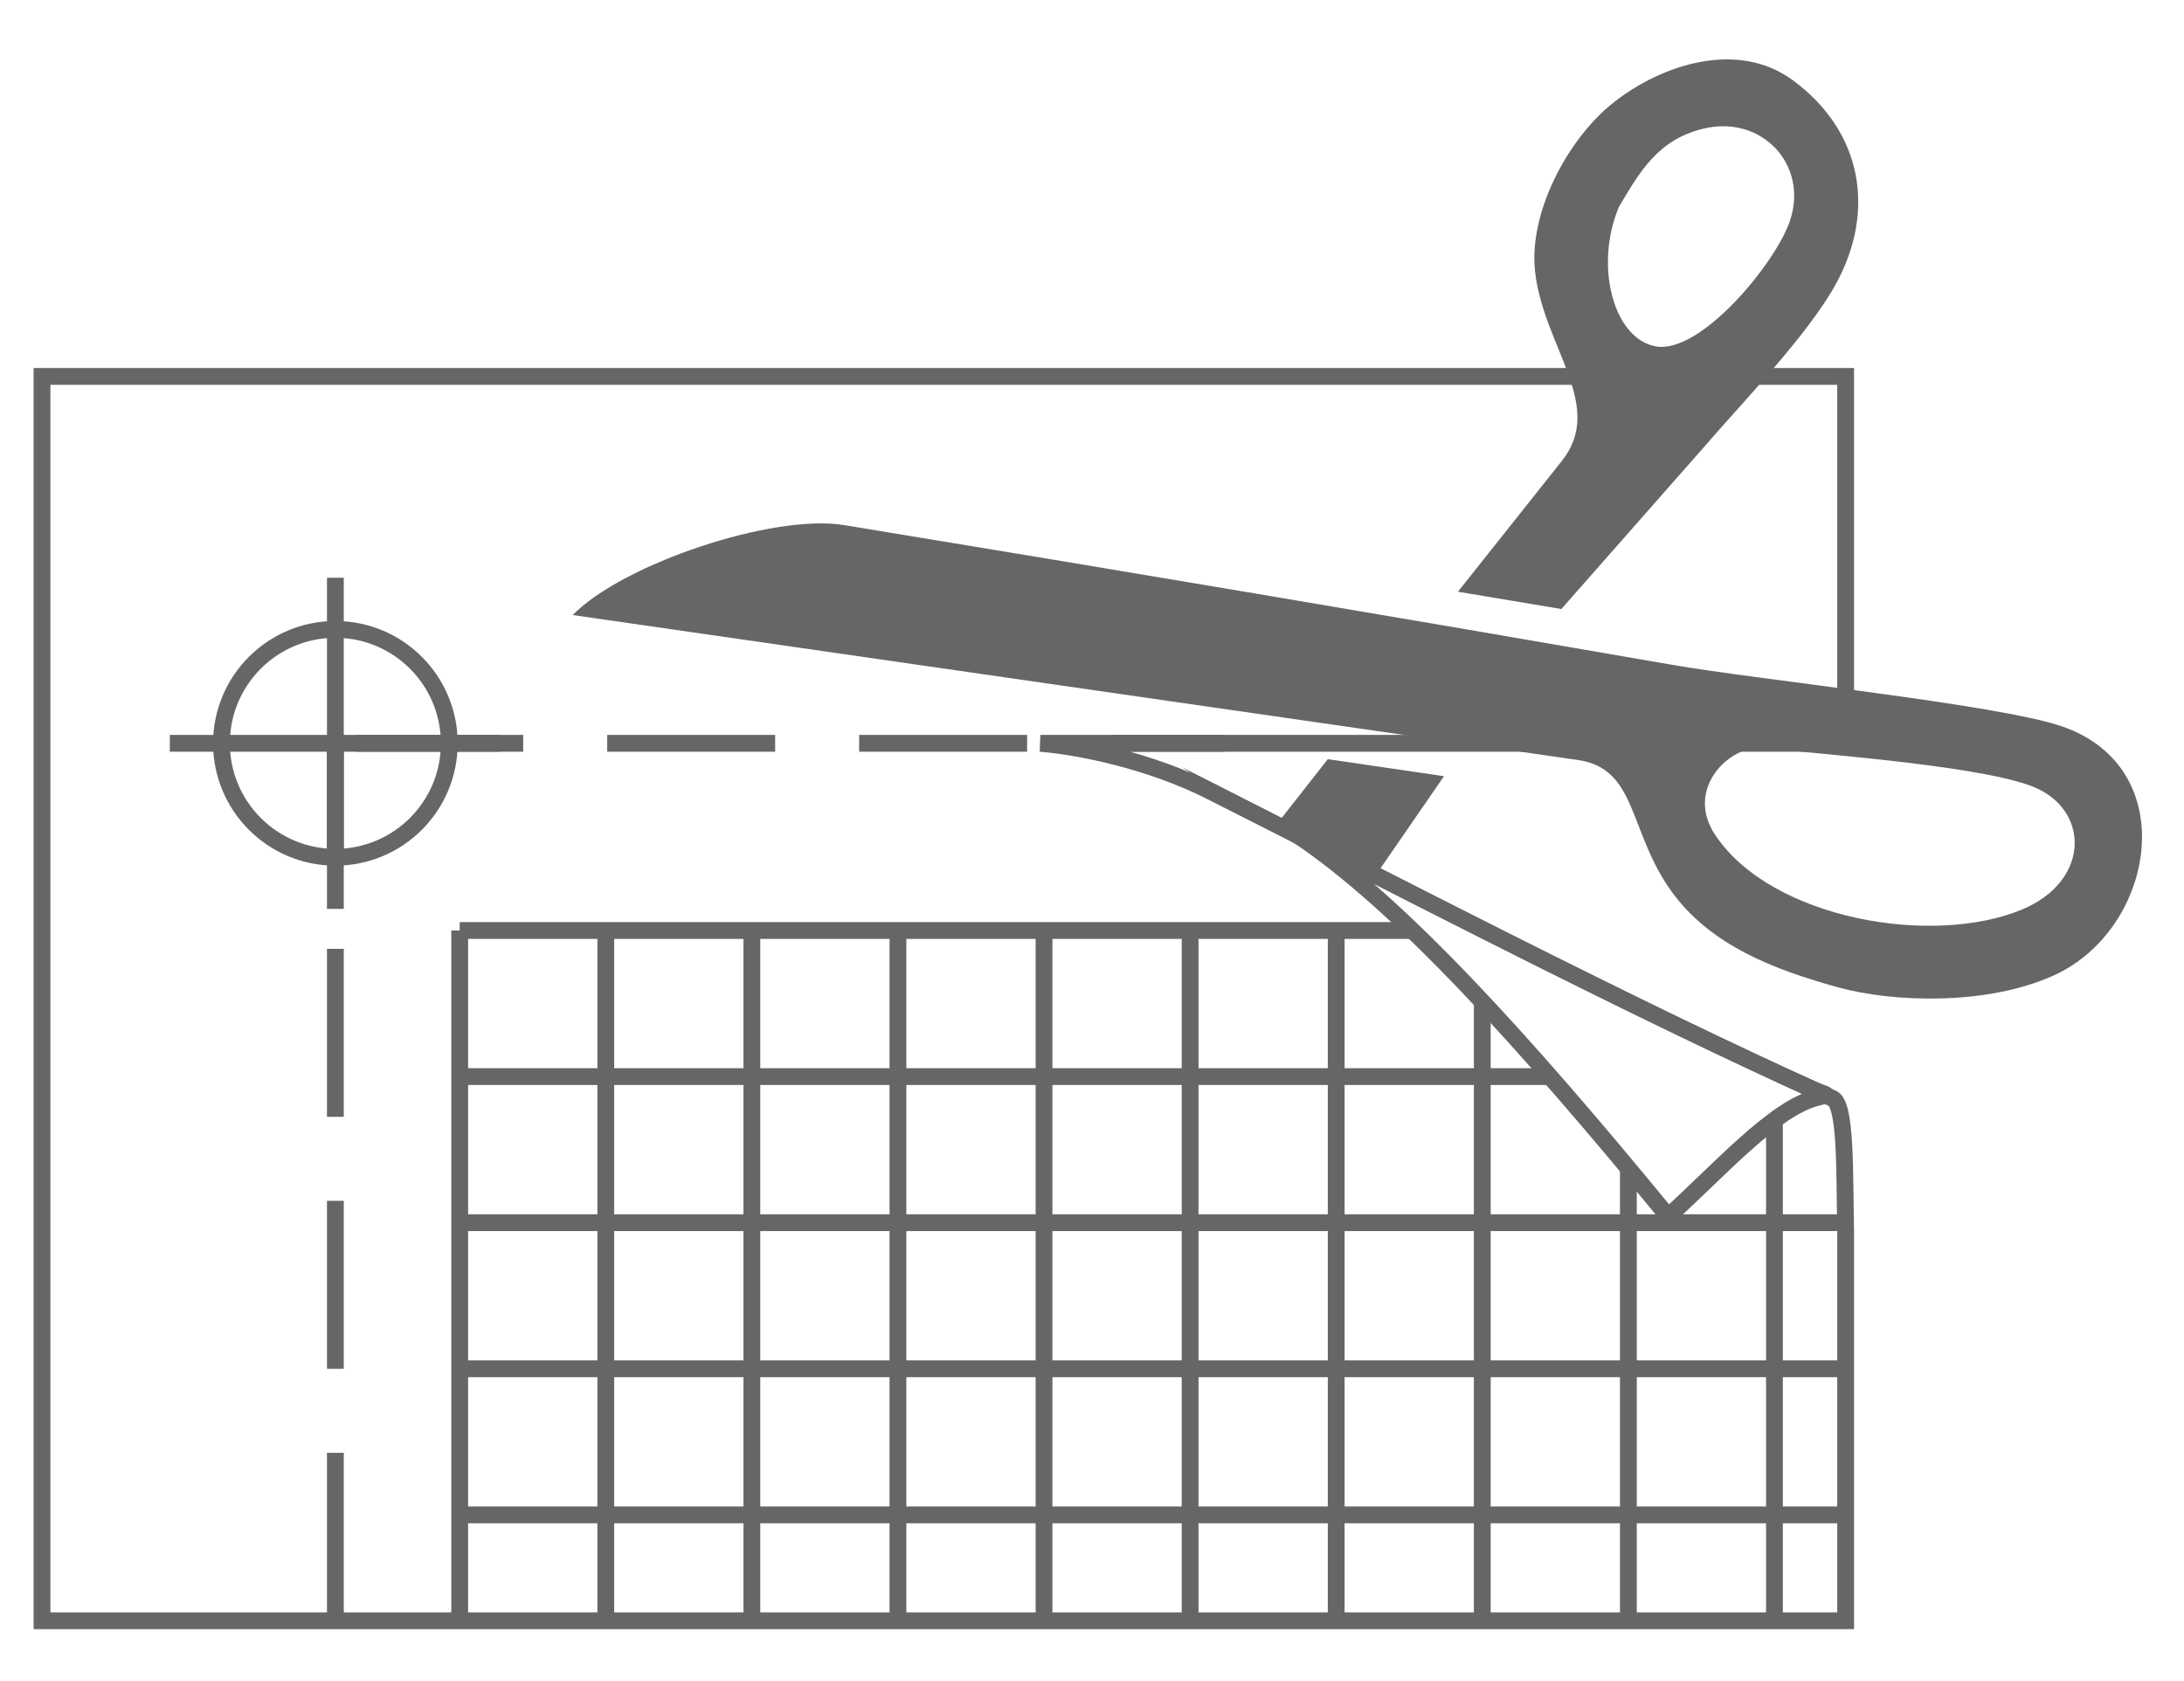
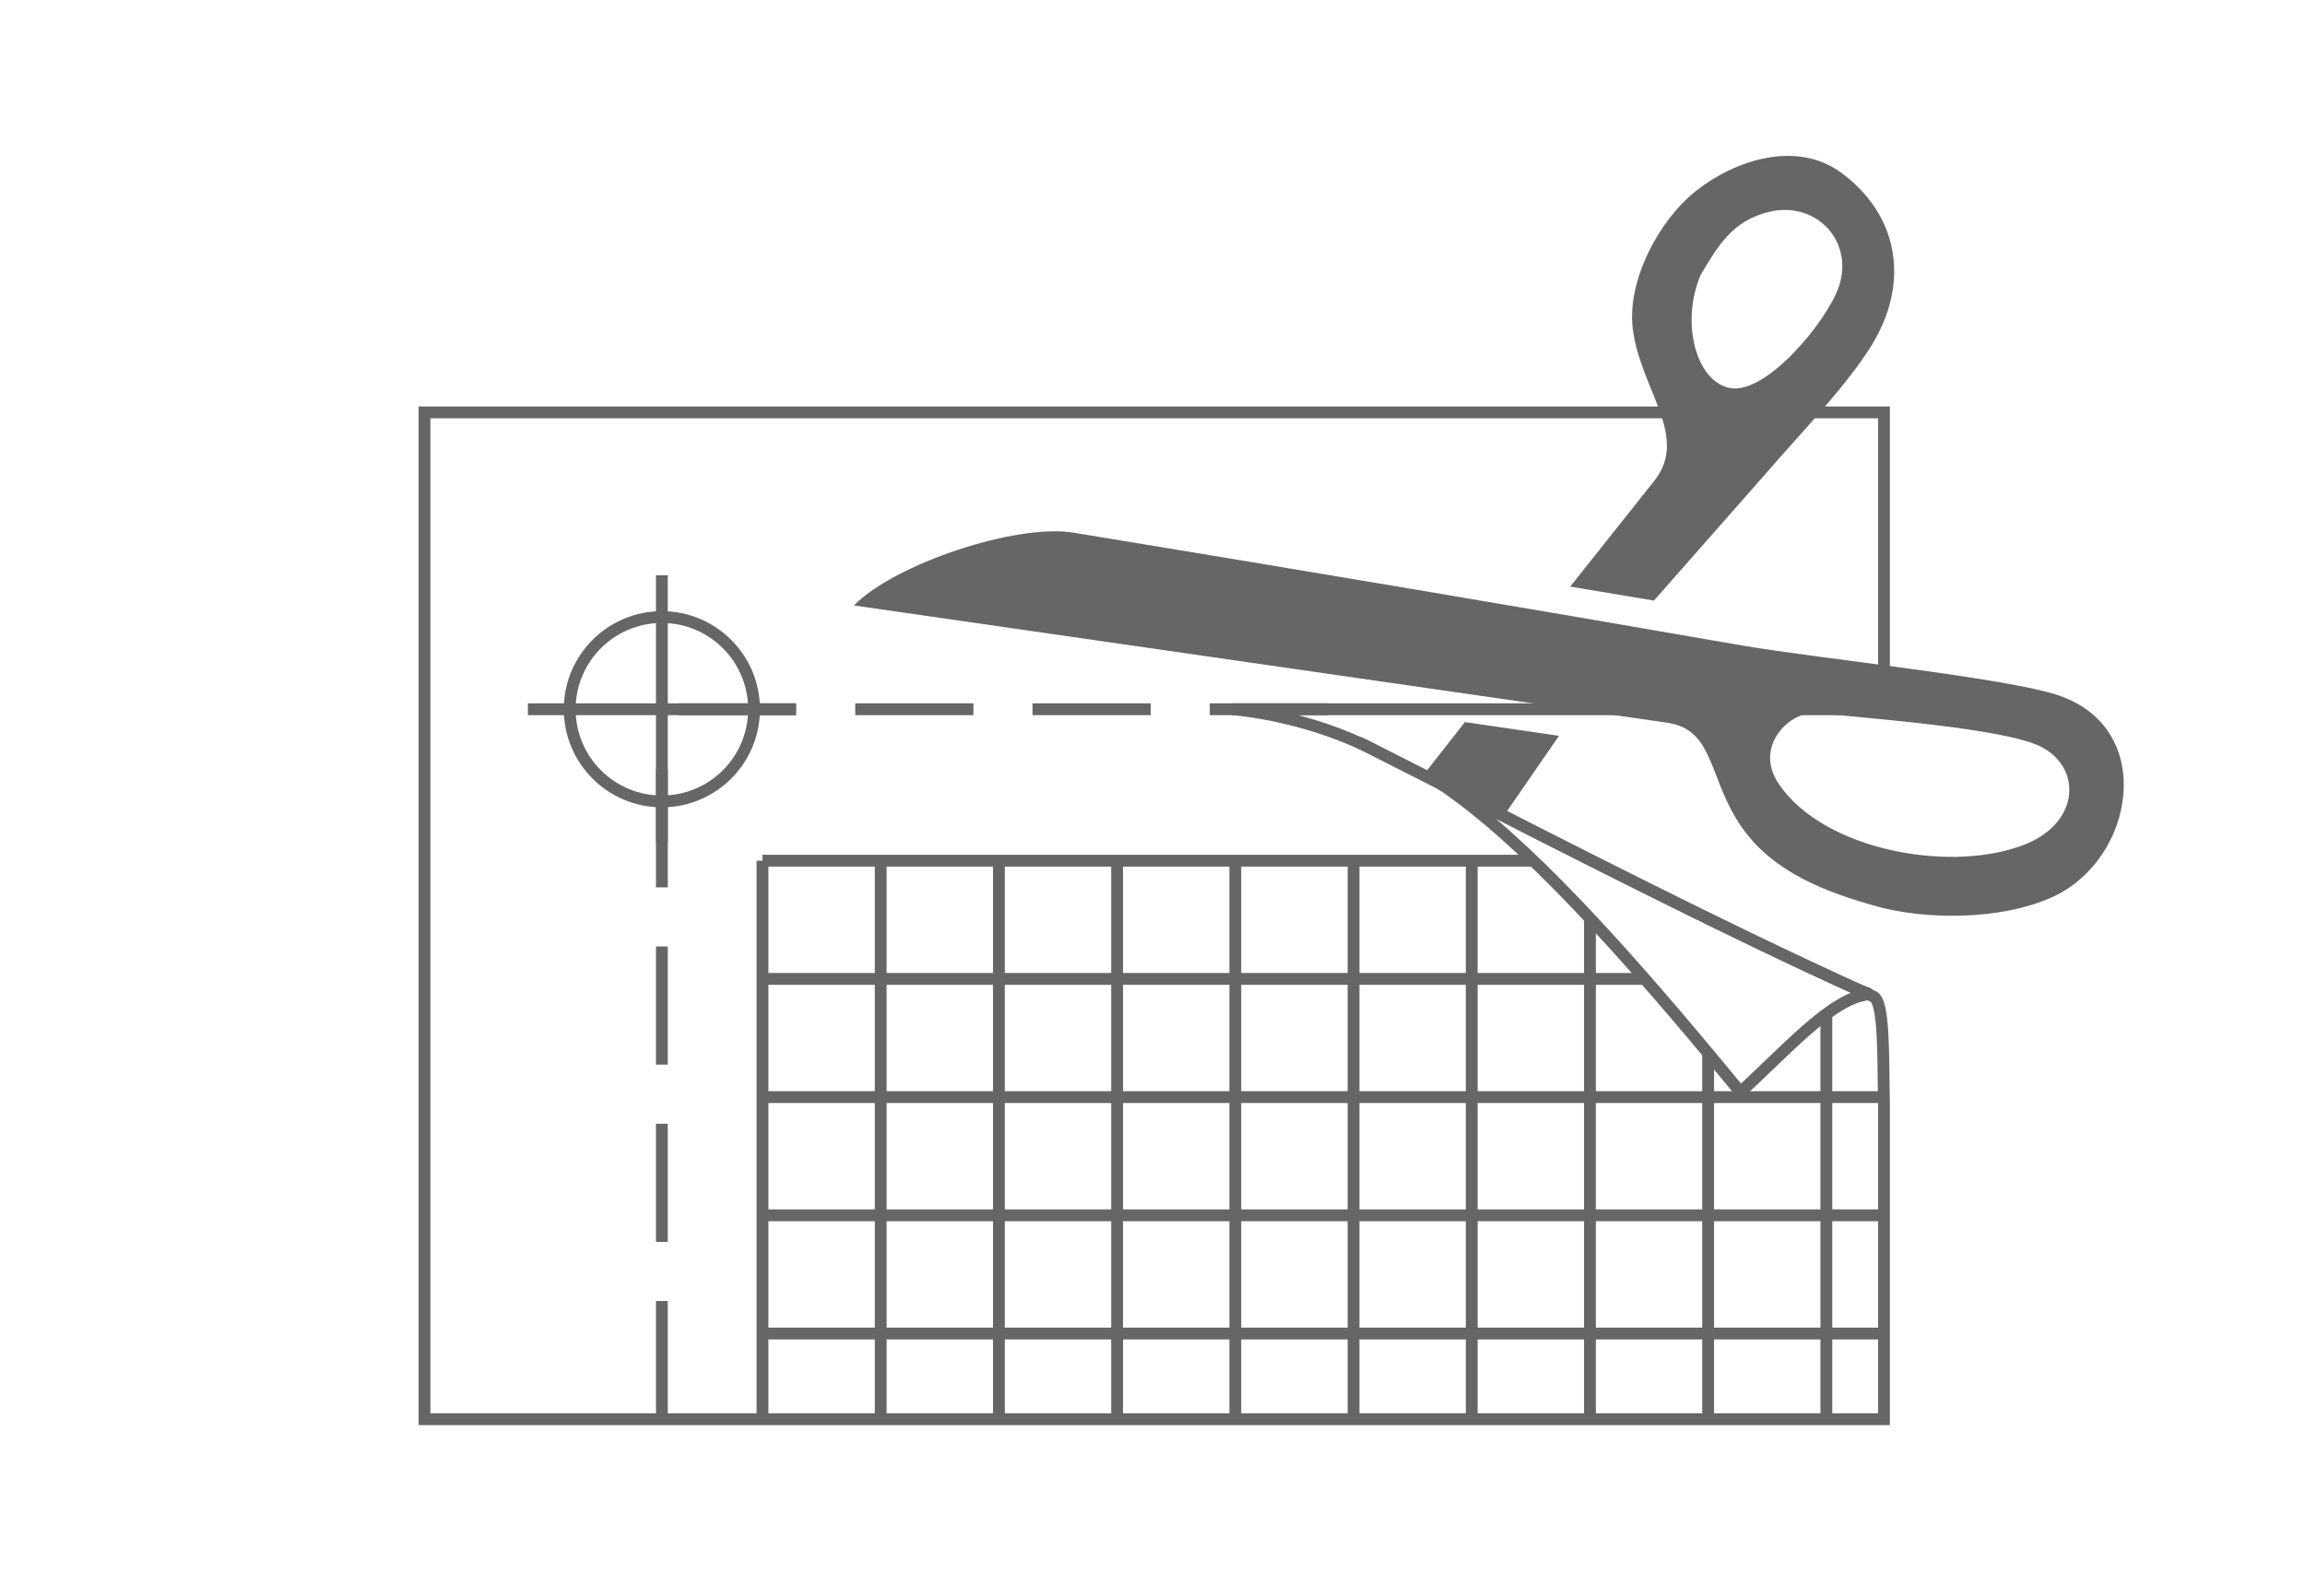
- <svg xmlns="http://www.w3.org/2000/svg" xml:space="preserve" width="22.013mm" height="16.933mm" version="1.1" style="shape-rendering:geometricPrecision; text-rendering:geometricPrecision; image-rendering:optimizeQuality; fill-rule:evenodd; clip-rule:evenodd" viewBox="0 0 2201.32 1693.32">
+ <svg xmlns="http://www.w3.org/2000/svg" xml:space="preserve" width="260px" height="180px" version="1.1" style="shape-rendering:geometricPrecision; text-rendering:geometricPrecision; image-rendering:optimizeQuality; fill-rule:evenodd; clip-rule:evenodd" viewBox="0 0 26000 18000">
  <defs>
    <style type="text/css">
   
-     .str0 {stroke:#666666;stroke-width:16.93;stroke-miterlimit:22.926}
-     .str1 {stroke:#666666;stroke-width:16.93;stroke-miterlimit:22.926;stroke-dasharray:169.3 84.65}
+     .str0 {stroke:#666666;stroke-width:133.3;stroke-miterlimit:22.926}
+     .str1 {stroke:#666666;stroke-width:133.3;stroke-miterlimit:22.926;stroke-dasharray:1333.1 666.5}
    .fil0 {fill:none}
    .fil1 {fill:#666666}
   
  </style>
  </defs>
  <g id="Layer_x0020_1">
-     <g id="_2259619650512">
-       <path class="fil0 str0" d="M42.33 1633.45l0 -1254.08 1817.95 0 0 369.76 -811.67 0c42.2,3.55 111.92,18.35 170.88,48.06 168.69,85.04 424.52,218.94 627.44,309.72 14.19,6.35 12.07,76.15 13.35,133.5l0 393.04 -1817.95 0z" />
-       <path class="fil1" d="M2070.78 982.72c-67.42,30.94 -162.99,27.64 -218.48,12.24 -63.27,-17.57 -128.58,-41.91 -168.13,-97.39 -43.01,-60.34 -33.96,-123.01 -93.6,-131.61l-1013.33 -146.11c50.6,-51.68 202.15,-102.38 273.62,-90.65 278.29,45.68 556.23,92.49 834.1,140.74 89.47,15.54 328.65,39.85 393.52,62.17 121.92,41.96 93.95,203.96 -7.7,250.61zm-615.3 -200.46c-23.01,33.21 -45.97,66.53 -68.92,99.88 -34.88,-17.75 -68.45,-34.89 -100.07,-50.98l51.85 -66.06 117.14 17.16zm351.68 -701.3c70.03,51.62 83.47,131.37 43.71,204.48 -28.43,52.29 -96.25,121.72 -137.05,169.31l-140.07 159.03 -104.26 -17.43 104.79 -131.87c44.14,-55.55 -18.05,-114.38 -26.97,-190.08 -7.03,-59.65 32.81,-134.54 78.81,-170.89 49.05,-38.79 125.53,-63.47 181.04,-22.55zm-90.3 48.7c58.64,-14.22 106.1,36.11 87.4,92.55 -14.11,42.59 -90.19,135.13 -135.48,126.86 -42.27,-7.72 -62.1,-80.58 -37.07,-140.51 21.5,-36.33 39.76,-67.88 85.15,-78.9zm59.74 624.18c64.9,6.73 233.29,19.07 278.59,41.66 51.6,25.74 49.21,93.44 -17.01,121.08 -89.79,37.49 -252,10.12 -309.11,-74.68 -31.87,-47.31 15.06,-91.43 47.53,-88.06z" />
-       <line class="fil0 str1" x1="358.06" y1="749.13" x2="1234.66" y2="749.13" />
-       <path class="fil0 str0" d="M223.22 749.13c0,-63.41 51.4,-114.81 114.81,-114.81 63.41,0 114.81,51.4 114.81,114.81 0,63.41 -51.4,114.82 -114.81,114.82 -63.41,0 -114.81,-51.41 -114.81,-114.82z" />
-       <path class="fil0 str0" d="M171.16 749.13l333.75 0m-166.88 166.88l0 -333.75" />
-       <path class="fil0 str0" d="M1831.42 1106.09c-43.39,10.8 -98.56,73.5 -150.03,119.9 -147.57,-179.95 -270.46,-314.51 -371.8,-383.07 155.14,79.04 351.34,179.69 516.63,254.66 14.92,6.76 19.92,4.86 5.2,8.51z" />
-       <line class="fil0 str1" x1="338.03" y1="1633.46" x2="338.03" y2="749.14" />
+     <g id="_2864948629344">
+       <path class="fil0 str0" d="M4788.2 16008.1l0 -11356.5 16462.7 0 0 3348.4 -7350.2 0c382.1,32.1 1013.4,166.1 1547.3,435.2 1527.6,770.1 3844.4,1982.6 5681.9,2804.7 128.6,57.5 109.4,689.5 121,1208.9l0 3559.3 -16462.7 0z" />
+       <path class="fil1" d="M23157.1 10115.2c-610.6,280.2 -1476,250.3 -1978.5,110.9 -572.9,-159.1 -1164.4,-379.5 -1522.5,-881.9 -389.5,-546.4 -307.5,-1113.9 -847.7,-1191.8l-9176.3 -1323.1c458.2,-468.1 1830.6,-927.2 2477.8,-820.9 2520.1,413.7 5037.1,837.5 7553.3,1274.5 810.2,140.7 2976.1,360.9 3563.6,563 1104,379.9 850.7,1846.9 -69.7,2269.3zm-5572 -1815.2c-208.4,300.7 -416.3,602.5 -624.1,904.5 -315.8,-160.8 -619.8,-316 -906.1,-461.7l469.4 -598.2 1060.8 155.4zm3184.7 -6350.7c634.2,467.4 755.9,1189.6 395.8,1851.7 -257.4,473.5 -871.6,1102.2 -1241,1533.2l-1268.4 1440.1 -944.2 -157.8 948.9 -1194.2c399.7,-503.1 -163.4,-1035.8 -244.2,-1721.3 -63.7,-540.2 297.2,-1218.3 713.6,-1547.5 444.2,-351.3 1136.8,-574.7 1639.5,-204.2zm-817.7 441c531,-128.8 960.8,327 791.5,838.1 -127.8,385.7 -816.8,1223.7 -1226.9,1148.8 -382.8,-69.9 -562.4,-729.7 -335.7,-1272.4 194.7,-329 360,-614.7 771.1,-714.5zm540.9 5652.3c587.8,60.9 2112.7,172.7 2522.8,377.3 467.4,233.1 445.6,846.1 -154,1096.4 -813.1,339.5 -2282,91.6 -2799.2,-676.2 -288.5,-428.4 136.4,-827.9 430.4,-797.5z" />
+       <line class="fil0 str1" x1="7647.3" y1="8000" x2="15585.5" y2="8000" />
+       <path class="fil0 str0" d="M6426.3 8000c0,-574.2 465.5,-1039.7 1039.6,-1039.7 574.2,0 1039.7,465.5 1039.7,1039.7 0,574.2 -465.5,1039.7 -1039.7,1039.7 -574.1,0 -1039.6,-465.5 -1039.6,-1039.7z" />
+       <path class="fil0 str0" d="M5954.8 8000l3022.3 0m-1511.2 1511.2l0 -3022.3" />
+       <path class="fil0 str0" d="M20989.5 11232.5c-393,97.7 -892.5,665.5 -1358.6,1085.8 -1336.4,-1629.6 -2449.2,-2848.2 -3366.9,-3468.9 1404.9,715.7 3181.6,1627.1 4678.3,2306 135.2,61.2 180.4,44 47.2,77.1z" />
+       <line class="fil0 str1" x1="7465.9" y1="16008.1" x2="7465.9" y2="8000" />
      <g>
-         <line class="fil0 str0" x1="463.35" y1="937.78" x2="463.35" y2="1633.46" />
-         <line class="fil0 str0" x1="610.59" y1="937.78" x2="610.59" y2="1633.46" />
-         <line class="fil0 str0" x1="757.83" y1="937.78" x2="757.83" y2="1633.46" />
-         <line class="fil0 str0" x1="1423.52" y1="937.77" x2="463.35" y2="937.77" />
-         <line class="fil0 str0" x1="905.07" y1="937.78" x2="905.07" y2="1633.46" />
-         <line class="fil0 str0" x1="1562.34" y1="1085.01" x2="463.35" y2="1085.01" />
-         <line class="fil0 str0" x1="1052.31" y1="937.78" x2="1052.31" y2="1633.46" />
-         <line class="fil0 str0" x1="1860.12" y1="1232.25" x2="463.35" y2="1232.25" />
-         <line class="fil0 str0" x1="1199.55" y1="937.78" x2="1199.55" y2="1633.46" />
-         <line class="fil0 str0" x1="1860.28" y1="1379.49" x2="463.35" y2="1379.49" />
-         <line class="fil0 str0" x1="1346.8" y1="937.78" x2="1346.8" y2="1633.46" />
-         <line class="fil0 str0" x1="1860.28" y1="1526.73" x2="463.35" y2="1526.73" />
-         <line class="fil0 str0" x1="1494.04" y1="1009.47" x2="1494.04" y2="1633.46" />
-         <line class="fil0 str0" x1="1641.28" y1="1177.48" x2="1641.28" y2="1633.46" />
-         <line class="fil0 str0" x1="1788.52" y1="1128.78" x2="1788.52" y2="1633.46" />
+         <line class="fil0 str0" x1="8600.8" y1="9708.3" x2="8600.8" y2="16008.1" />
+         <line class="fil0 str0" x1="9934.2" y1="9708.3" x2="9934.2" y2="16008.1" />
+         <line class="fil0 str0" x1="11267.5" y1="9708.3" x2="11267.5" y2="16008.1" />
+         <line class="fil0 str0" x1="17295.7" y1="9708.3" x2="8600.8" y2="9708.3" />
+         <line class="fil0 str0" x1="12600.9" y1="9708.3" x2="12600.9" y2="16008.1" />
+         <line class="fil0 str0" x1="18552.8" y1="11041.6" x2="8600.8" y2="11041.6" />
+         <line class="fil0 str0" x1="13934.2" y1="9708.3" x2="13934.2" y2="16008.1" />
+         <line class="fil0 str0" x1="21249.4" y1="12375" x2="8600.8" y2="12375" />
+         <line class="fil0 str0" x1="15267.6" y1="9708.3" x2="15267.6" y2="16008.1" />
+         <line class="fil0 str0" x1="21250.9" y1="13708.3" x2="8600.8" y2="13708.3" />
+         <line class="fil0 str0" x1="16600.9" y1="9708.3" x2="16600.9" y2="16008.1" />
+         <line class="fil0 str0" x1="21250.9" y1="15041.7" x2="8600.8" y2="15041.7" />
+         <line class="fil0 str0" x1="17934.3" y1="10357.6" x2="17934.3" y2="16008.1" />
+         <line class="fil0 str0" x1="19267.6" y1="11879" x2="19267.6" y2="16008.1" />
+         <line class="fil0 str0" x1="20601" y1="11437.9" x2="20601" y2="16008.1" />
      </g>
    </g>
  </g>
</svg>
